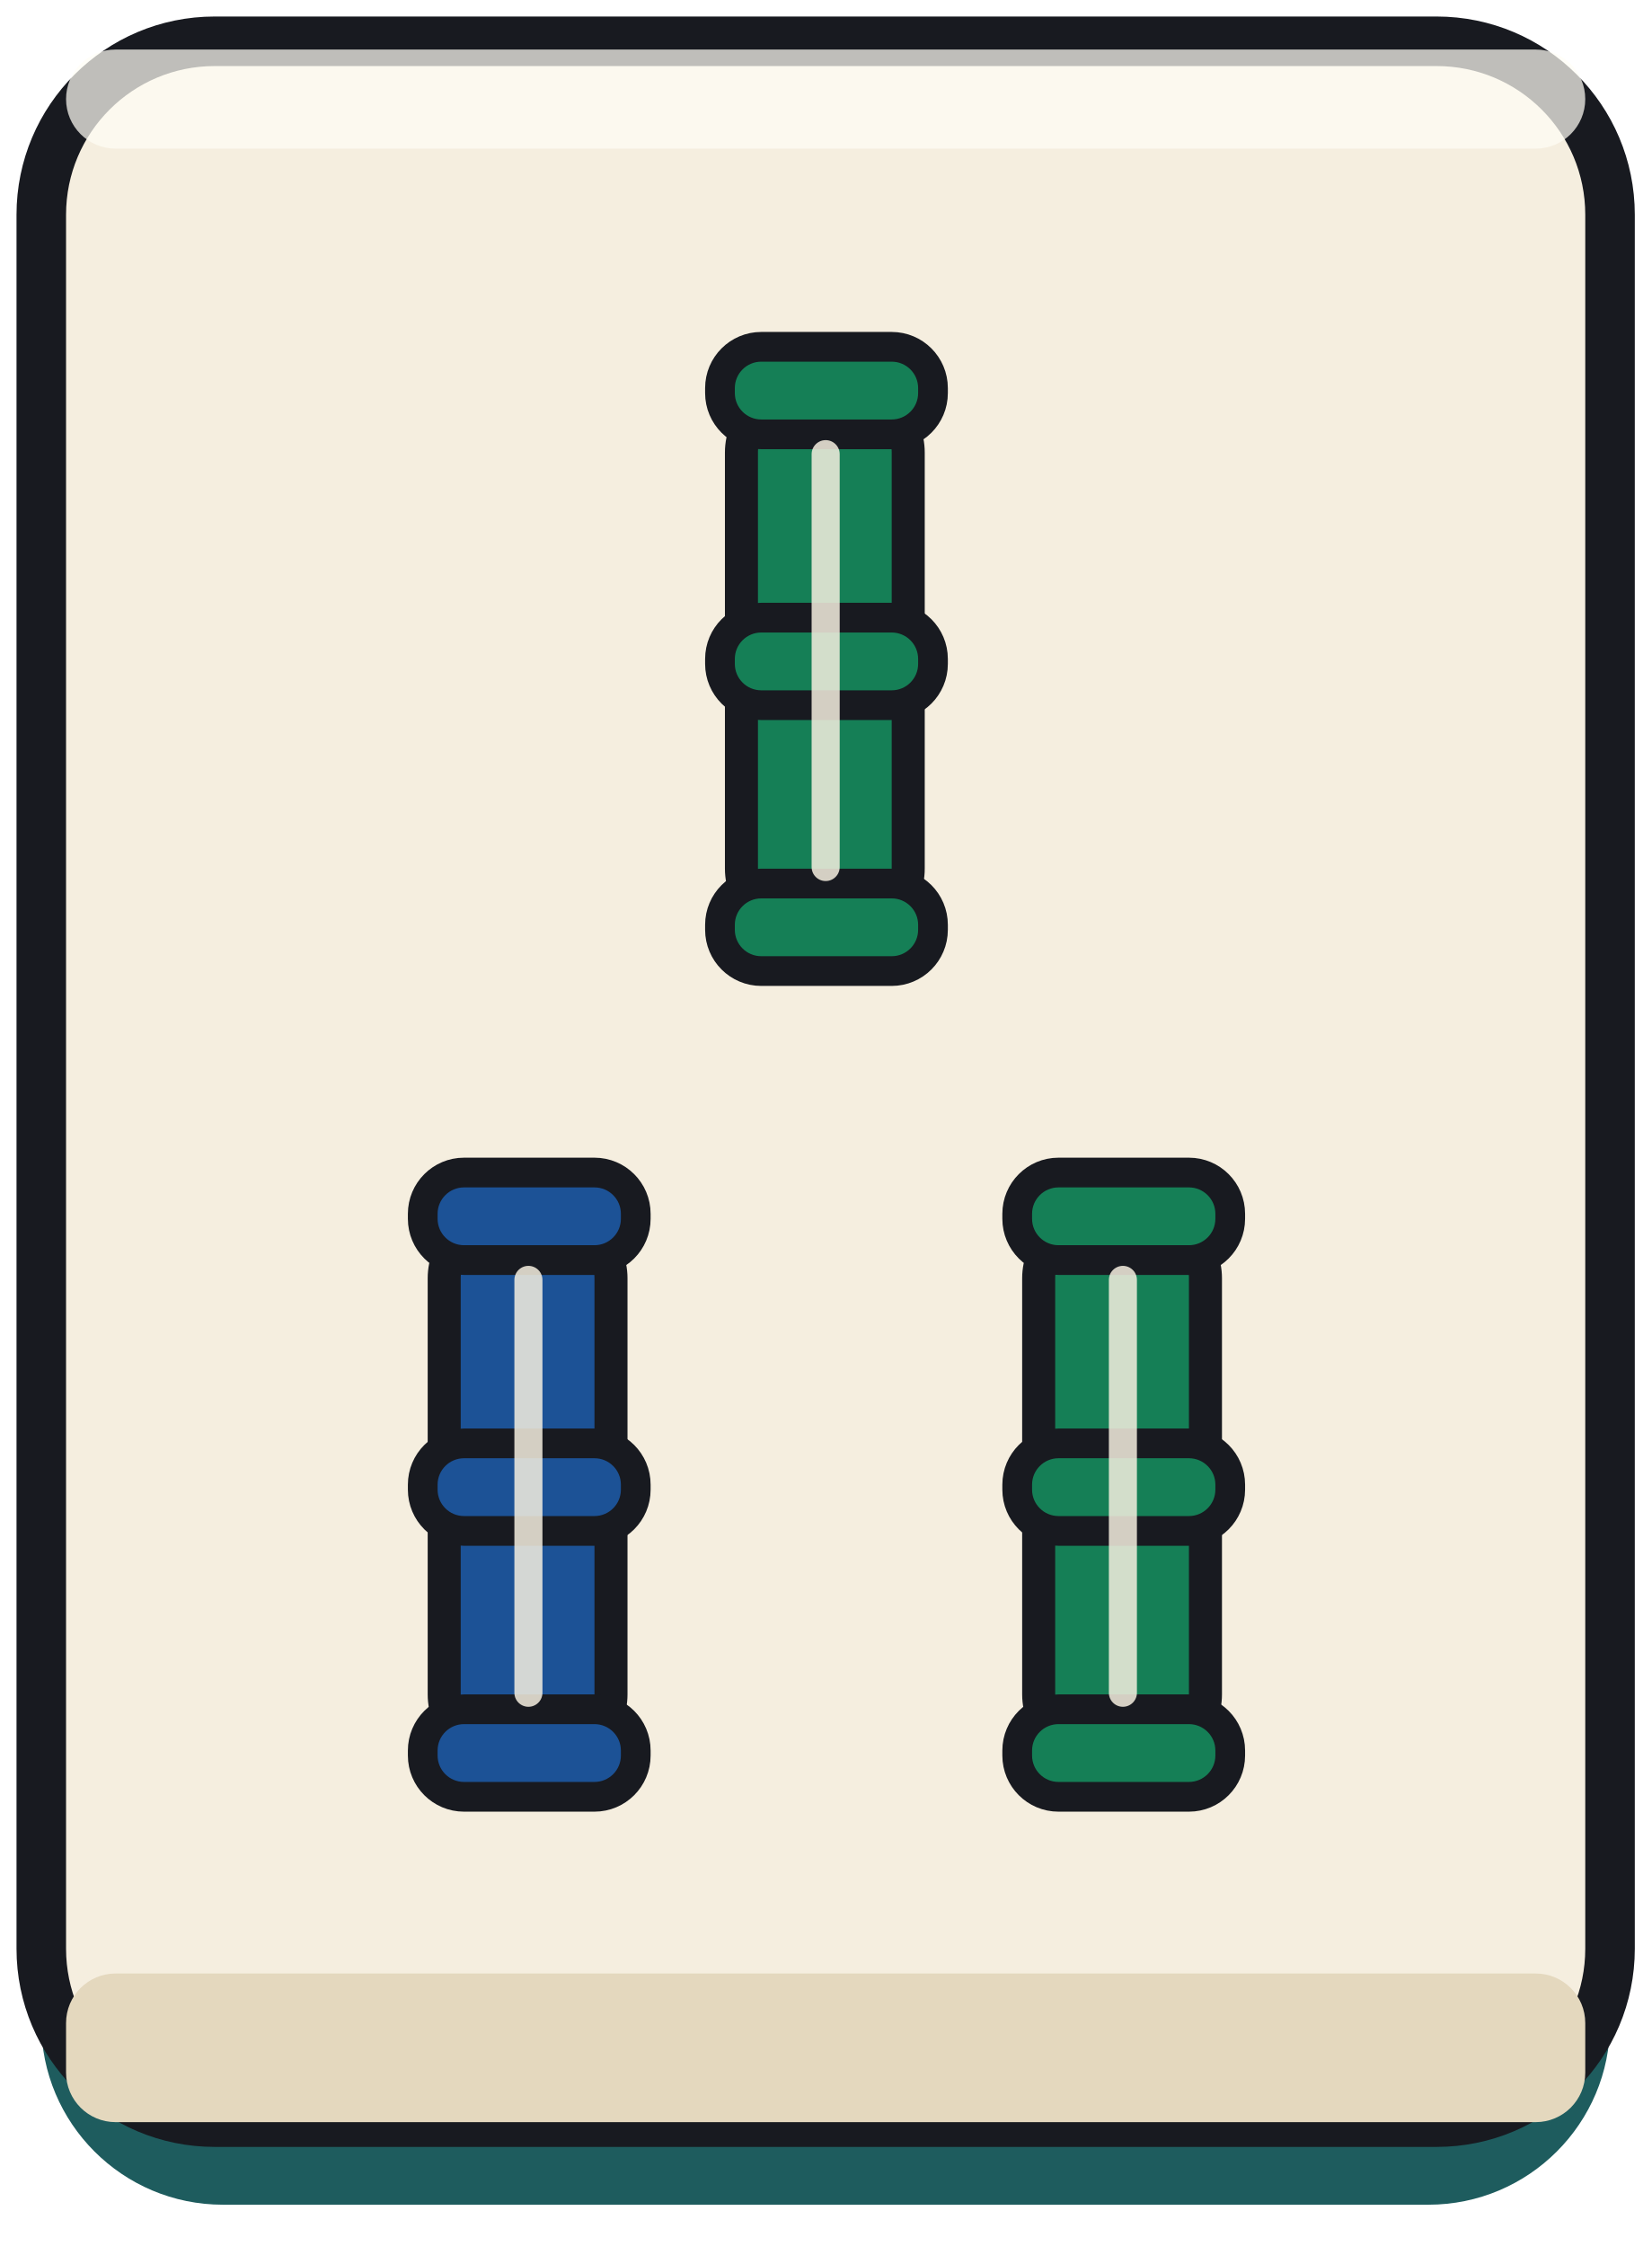
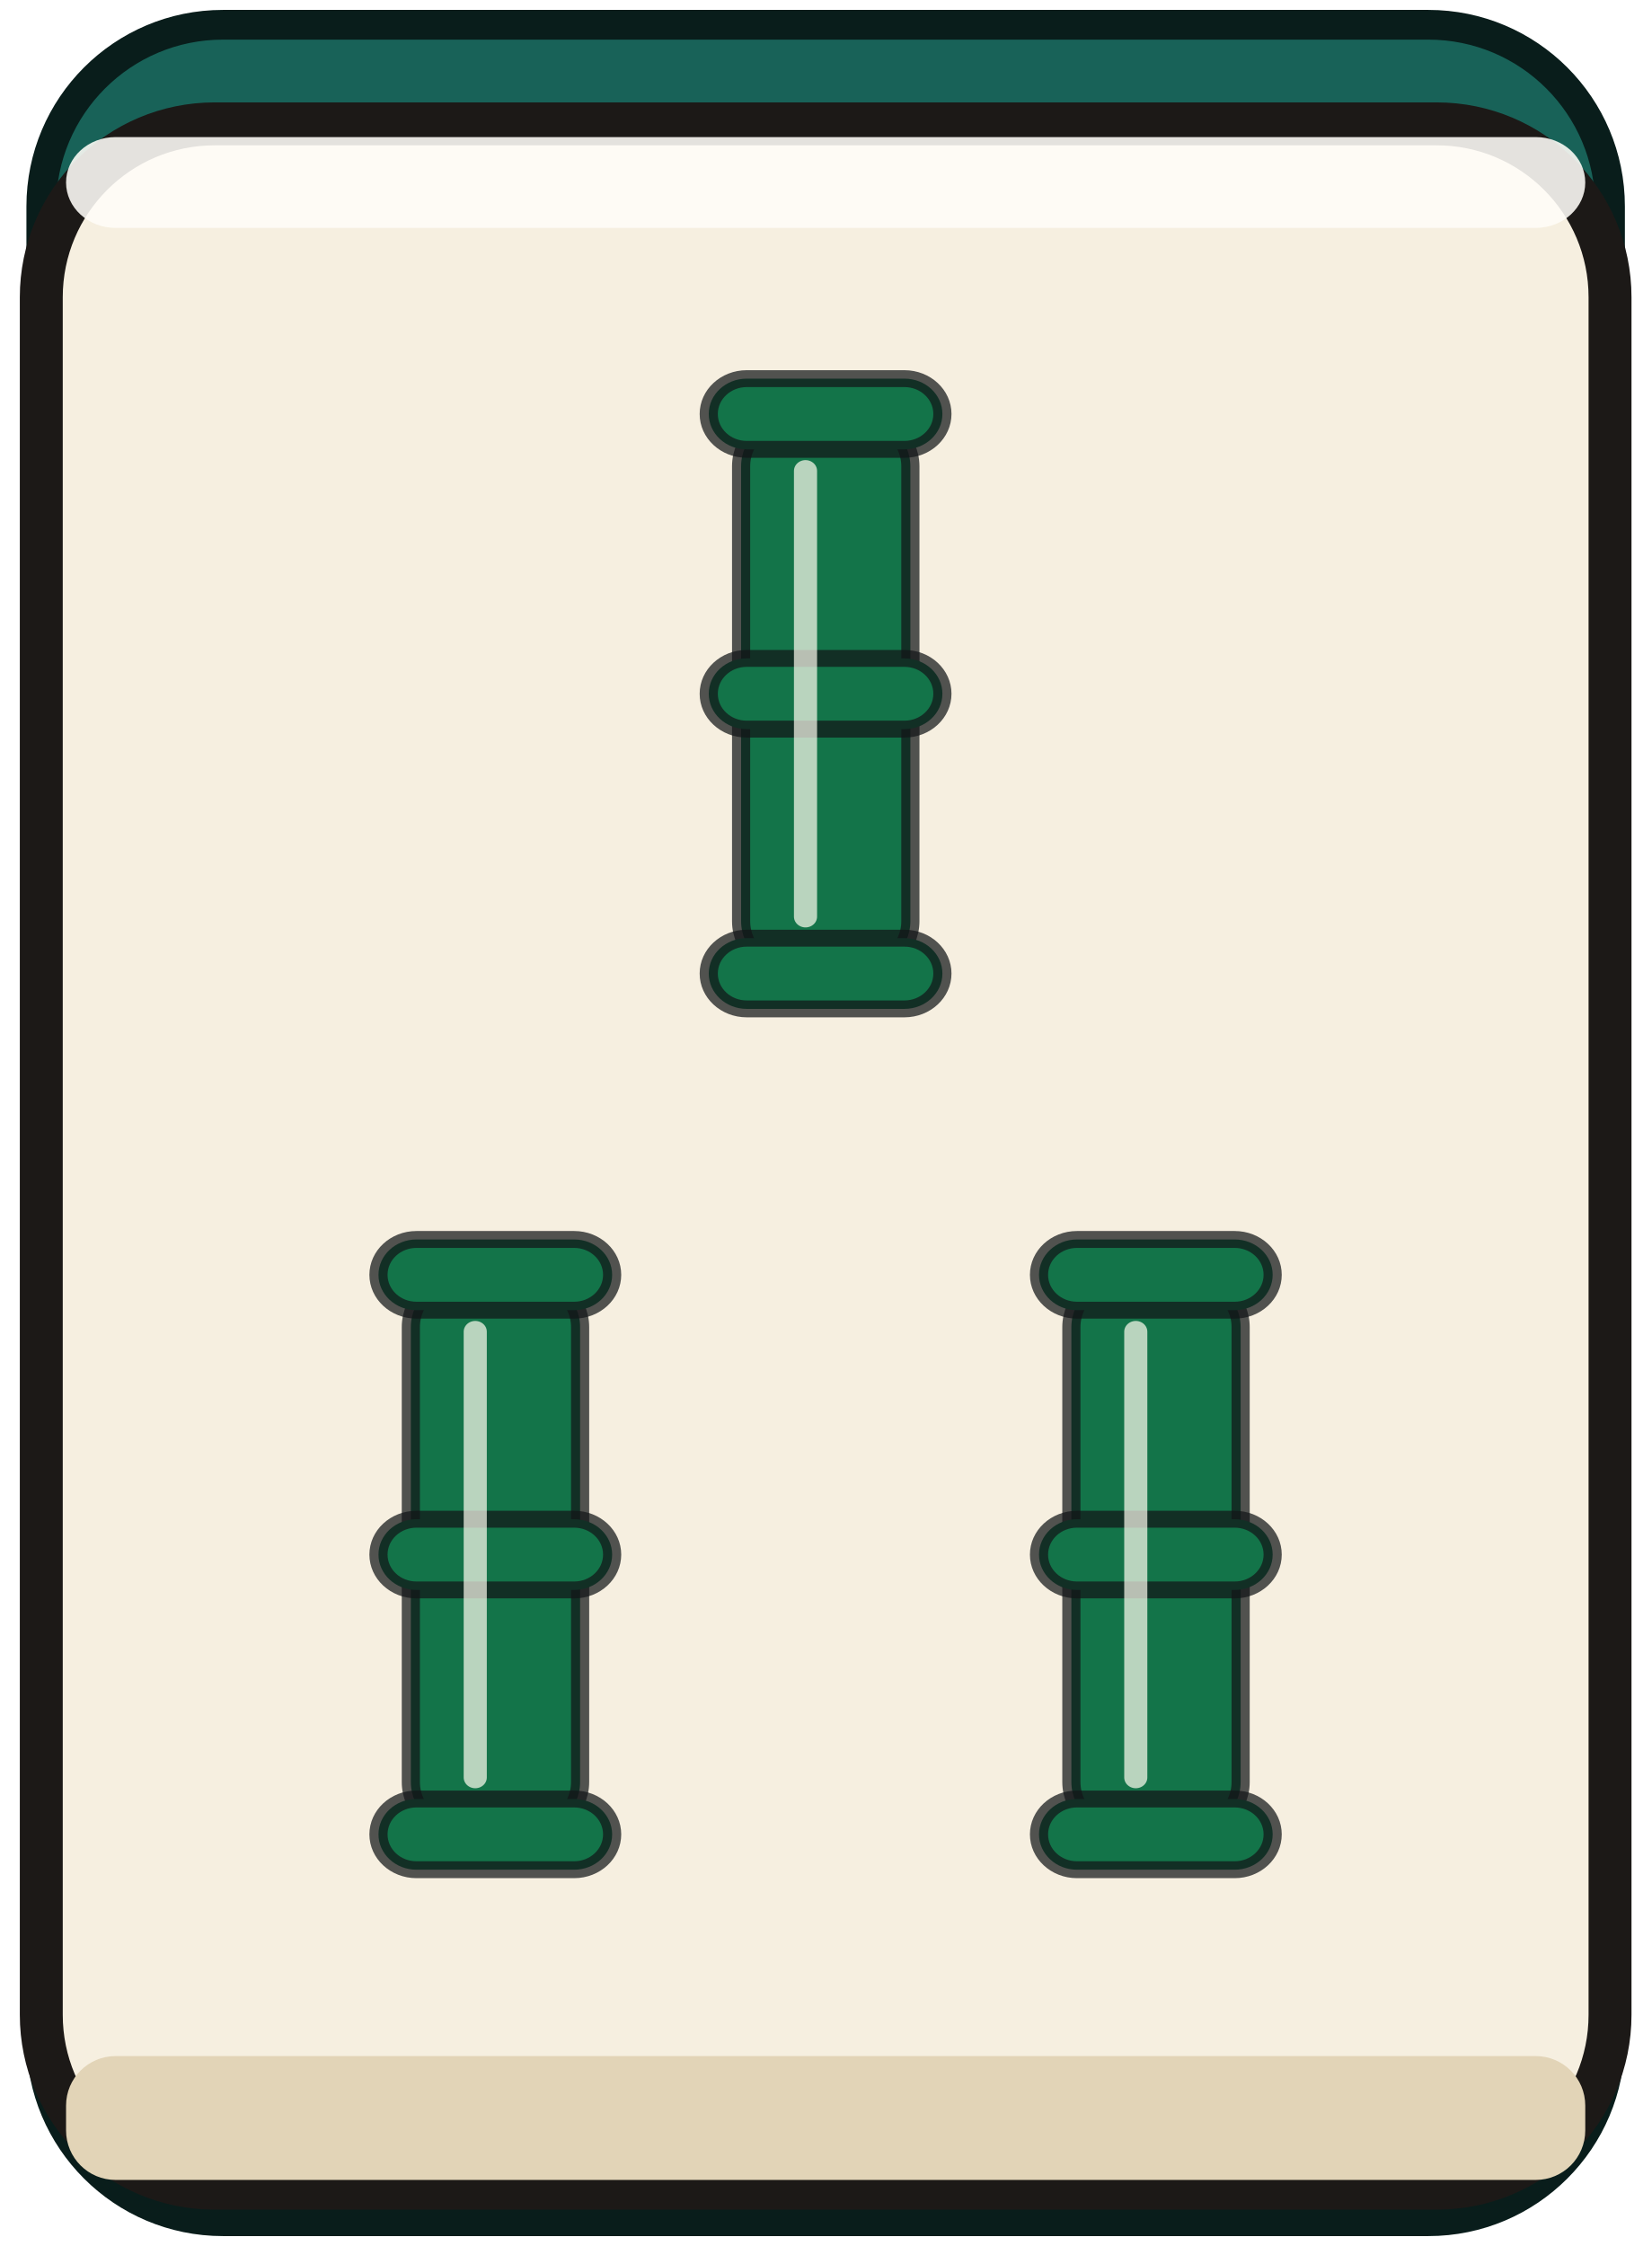
<svg xmlns="http://www.w3.org/2000/svg" viewBox="0 0 100 136">
-   <rect x="2.5" y="5.5" width="95" height="128" rx="11" fill="#1E5C5E" />
-   <rect x="2.5" y="2.5" width="95" height="126" rx="10.5" fill="#F5EEDF" stroke="#181A20" stroke-width="3" />
-   <rect x="4" y="3" width="92" height="6" rx="3" fill="#FFFDF5" opacity="0.72" />
-   <rect x="4" y="119.5" width="92" height="9" rx="3" fill="#E4D8BE" />
-   <g transform="rotate(0 50 40)">
-     <rect x="44.9" y="24.0" width="10.1" height="32.0" rx="3.4" fill="#157F56" stroke="#181A20" stroke-width="2" />
-     <rect x="43.6" y="21.0" width="12.9" height="5.3" rx="2.5" fill="#157F56" stroke="#181A20" stroke-width="1.8" />
-     <rect x="43.6" y="37.4" width="12.9" height="5.3" rx="2.5" fill="#157F56" stroke="#181A20" stroke-width="1.8" />
-     <rect x="43.6" y="53.5" width="12.9" height="5.3" rx="2.5" fill="#157F56" stroke="#181A20" stroke-width="1.8" />
-     <line x1="50" y1="27.5" x2="50" y2="52.5" stroke="#F5EEDF" stroke-width="1.7" stroke-linecap="round" opacity="0.85" />
-   </g>
-   <g transform="rotate(0 32 90)">
-     <rect x="26.9" y="74.0" width="10.1" height="32.0" rx="3.4" fill="#1C5296" stroke="#181A20" stroke-width="2" />
-     <rect x="25.6" y="71.0" width="12.9" height="5.3" rx="2.5" fill="#1C5296" stroke="#181A20" stroke-width="1.8" />
-     <rect x="25.6" y="87.4" width="12.9" height="5.3" rx="2.5" fill="#1C5296" stroke="#181A20" stroke-width="1.8" />
-     <rect x="25.6" y="103.5" width="12.9" height="5.3" rx="2.5" fill="#1C5296" stroke="#181A20" stroke-width="1.8" />
-     <line x1="32" y1="77.5" x2="32" y2="102.5" stroke="#F5EEDF" stroke-width="1.7" stroke-linecap="round" opacity="0.85" />
-   </g>
-   <g transform="rotate(0 68 90)">
-     <rect x="62.9" y="74.0" width="10.1" height="32.0" rx="3.4" fill="#157F56" stroke="#181A20" stroke-width="2" />
-     <rect x="61.6" y="71.0" width="12.9" height="5.3" rx="2.5" fill="#157F56" stroke="#181A20" stroke-width="1.8" />
-     <rect x="61.6" y="87.4" width="12.9" height="5.3" rx="2.5" fill="#157F56" stroke="#181A20" stroke-width="1.8" />
-     <rect x="61.6" y="103.5" width="12.9" height="5.3" rx="2.5" fill="#157F56" stroke="#181A20" stroke-width="1.8" />
-     <line x1="68" y1="77.5" x2="68" y2="102.5" stroke="#F5EEDF" stroke-width="1.7" stroke-linecap="round" opacity="0.85" />
+   <rect x="2.5" y="1.5" width="95" height="133" rx="11" fill="#186258" stroke="#091D1B" stroke-width="1.8" />
+   <rect x="2.5" y="7.5" width="95" height="125" rx="10.5" fill="#F6EFE0" stroke="#1C1917" stroke-width="2.6" />
+   <rect x="4" y="8.3" width="92" height="5.5" rx="3" fill="#FFFDF8" opacity="0.88" />
+   <rect x="4" y="124.5" width="92" height="7.5" rx="3" fill="#E2D4B7" />
+   <g transform="translate(0 8.50) scale(1 0.9308)">
+     <g transform="rotate(0 50 36)">
+       <rect x="44.88" y="18.00" width="10.25" height="36.00" rx="3.2" fill="#137449" stroke="rgba(18, 22, 24, 0.72)" stroke-width="1.1" />
+       <rect x="42.92" y="15.50" width="14.15" height="4.6" rx="2.3" fill="#137449" stroke="rgba(18, 22, 24, 0.72)" stroke-width="1.1" />
+       <rect x="42.92" y="33.70" width="14.15" height="4.6" rx="2.3" fill="#137449" stroke="rgba(18, 22, 24, 0.72)" stroke-width="1.1" />
+       <rect x="42.92" y="51.90" width="14.15" height="4.6" rx="2.3" fill="#137449" stroke="rgba(18, 22, 24, 0.72)" stroke-width="1.1" />
+       <line x1="48.78" y1="21.50" x2="48.78" y2="50.50" stroke="rgba(255, 252, 240, 0.7)" stroke-width="1.4" stroke-linecap="round" />
+     </g>
+     <g transform="rotate(0 30 92)">
+       <rect x="24.88" y="74.00" width="10.25" height="36.00" rx="3.2" fill="#137449" stroke="rgba(18, 22, 24, 0.72)" stroke-width="1.1" />
+       <rect x="22.92" y="71.50" width="14.15" height="4.6" rx="2.3" fill="#137449" stroke="rgba(18, 22, 24, 0.72)" stroke-width="1.1" />
+       <rect x="22.92" y="89.70" width="14.15" height="4.6" rx="2.3" fill="#137449" stroke="rgba(18, 22, 24, 0.72)" stroke-width="1.1" />
+       <rect x="22.92" y="107.90" width="14.15" height="4.6" rx="2.3" fill="#137449" stroke="rgba(18, 22, 24, 0.72)" stroke-width="1.1" />
+       <line x1="28.78" y1="77.50" x2="28.78" y2="106.50" stroke="rgba(255, 252, 240, 0.7)" stroke-width="1.4" stroke-linecap="round" />
+     </g>
+     <g transform="rotate(0 70 92)">
+       <rect x="64.88" y="74.00" width="10.25" height="36.00" rx="3.2" fill="#137449" stroke="rgba(18, 22, 24, 0.72)" stroke-width="1.1" />
+       <rect x="62.92" y="71.50" width="14.15" height="4.6" rx="2.3" fill="#137449" stroke="rgba(18, 22, 24, 0.72)" stroke-width="1.1" />
+       <rect x="62.92" y="89.70" width="14.15" height="4.6" rx="2.3" fill="#137449" stroke="rgba(18, 22, 24, 0.72)" stroke-width="1.1" />
+       <rect x="62.92" y="107.90" width="14.15" height="4.6" rx="2.3" fill="#137449" stroke="rgba(18, 22, 24, 0.72)" stroke-width="1.1" />
+       <line x1="68.78" y1="77.50" x2="68.78" y2="106.50" stroke="rgba(255, 252, 240, 0.7)" stroke-width="1.4" stroke-linecap="round" />
+     </g>
  </g>
</svg>
